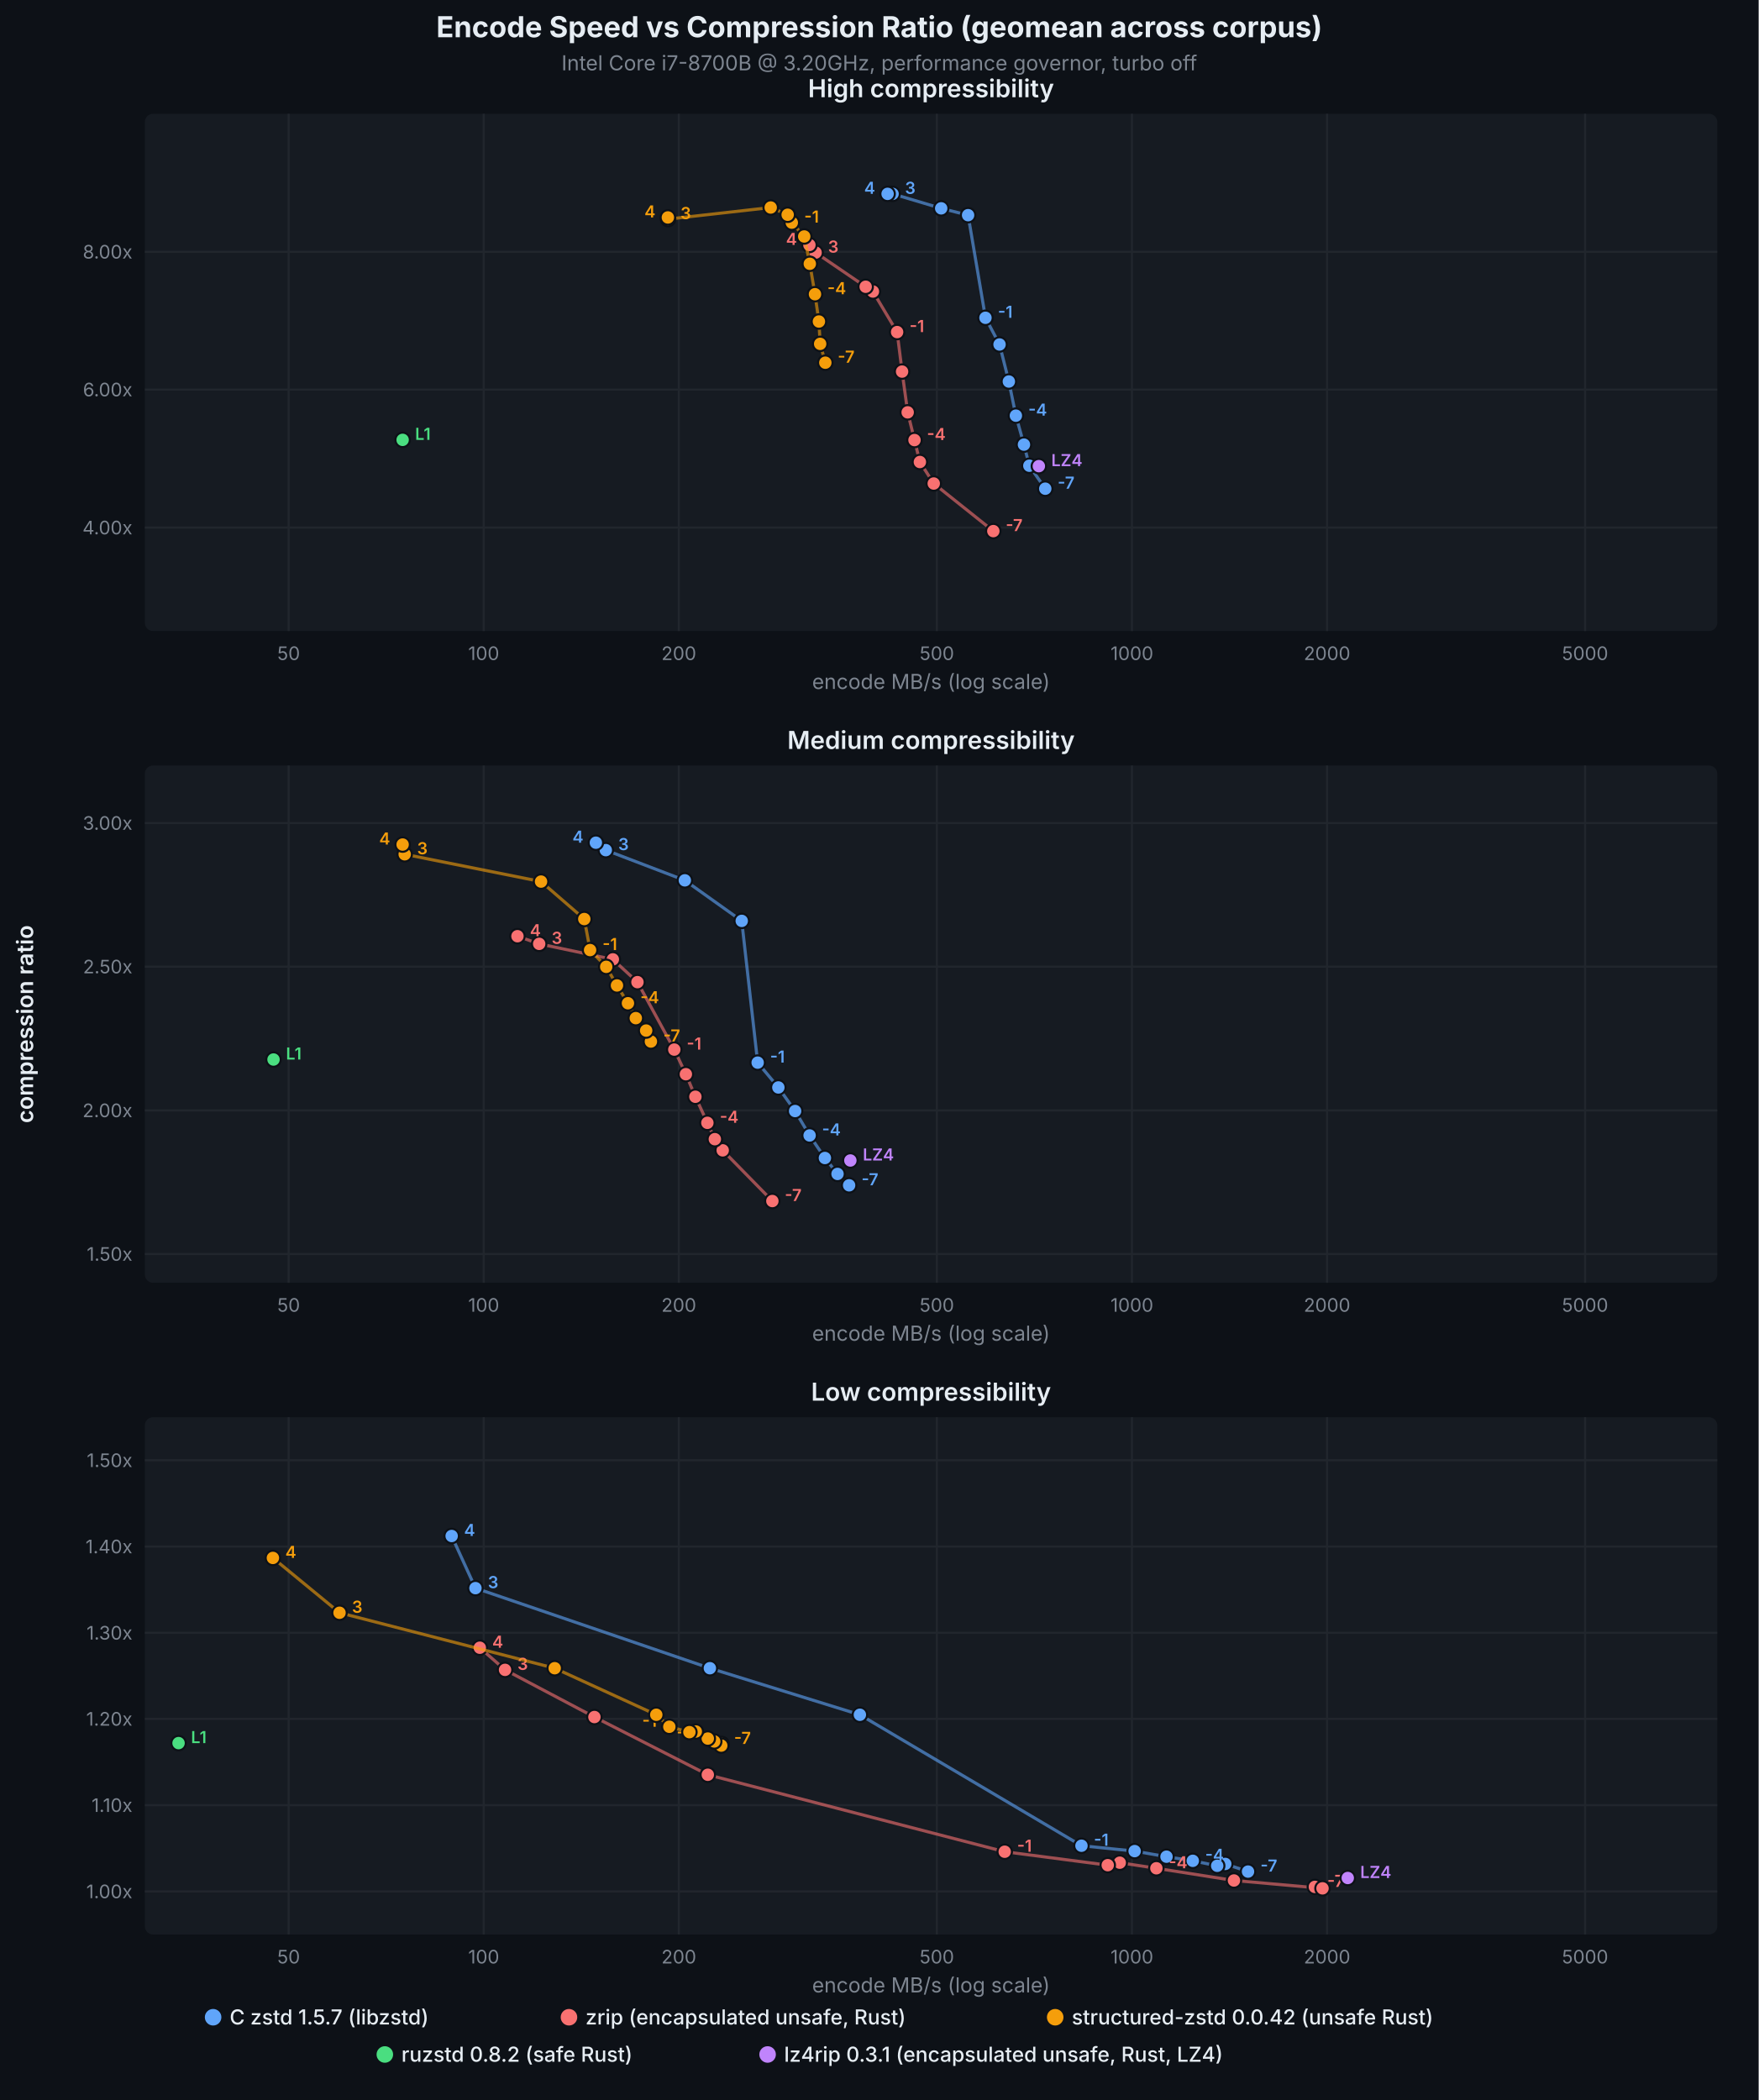
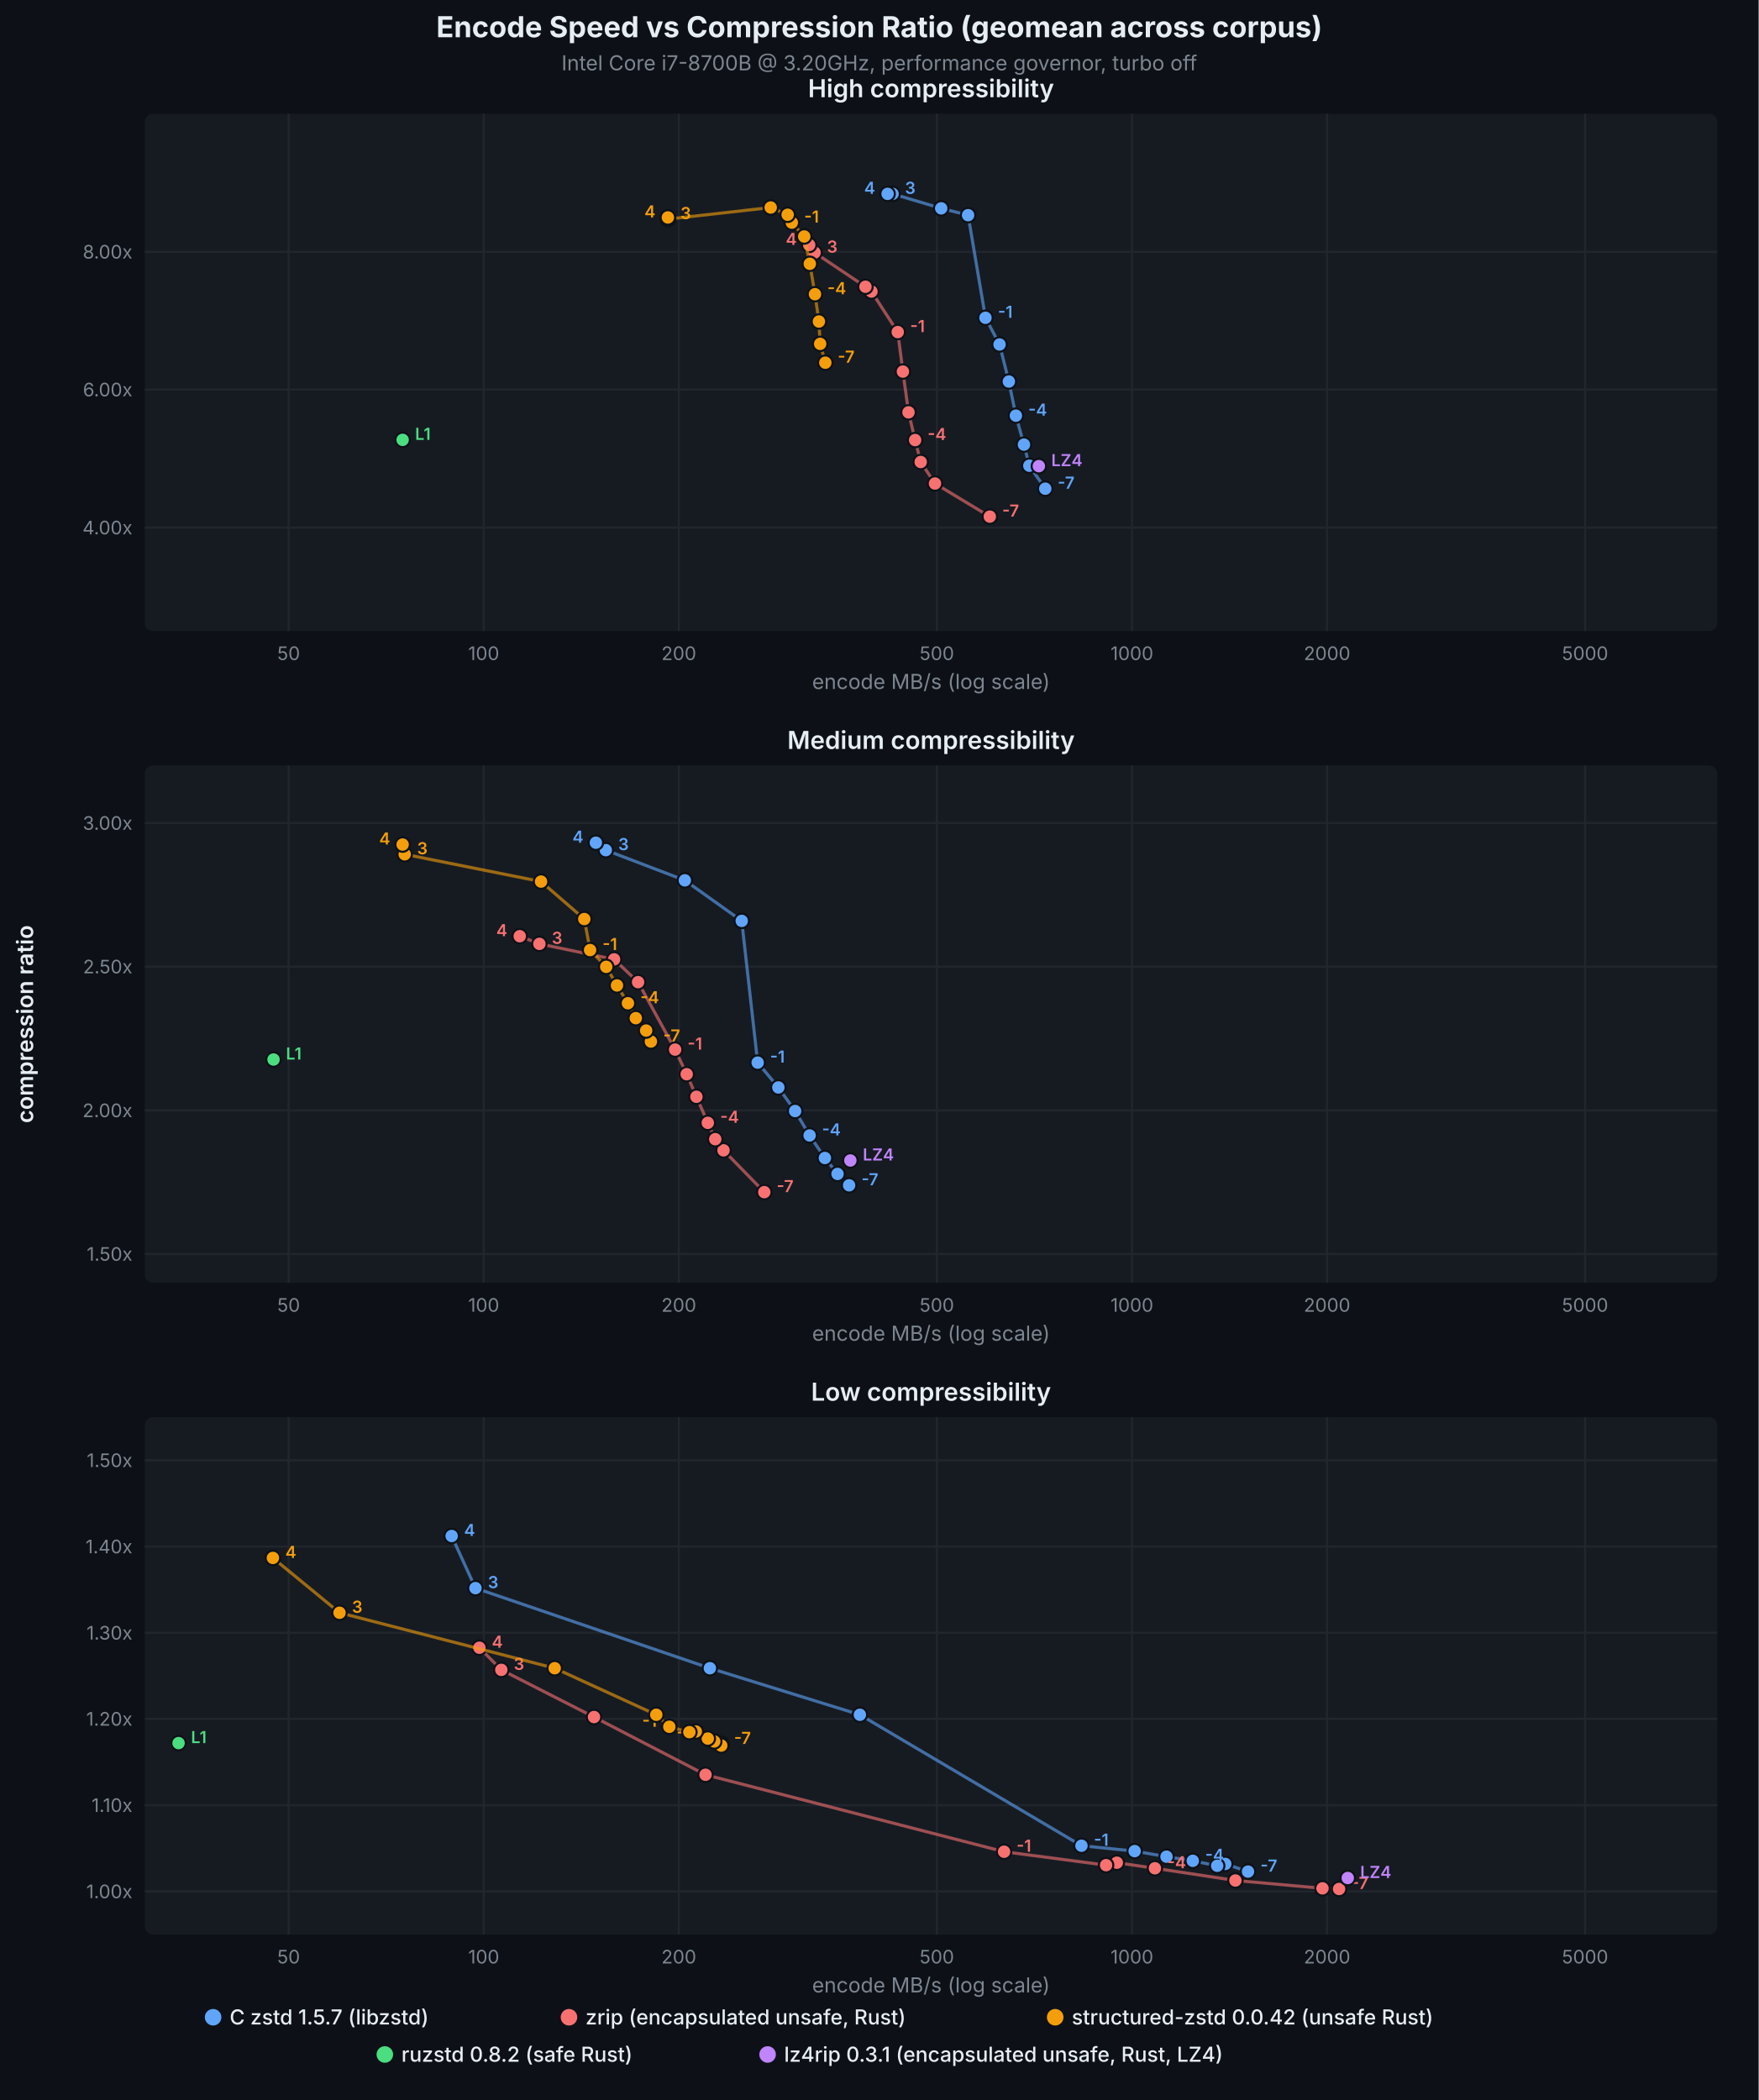
<svg xmlns="http://www.w3.org/2000/svg" viewBox="0 0 850 1015" font-family="system-ui, -apple-system, sans-serif">
  <rect width="850" height="1015" fill="#0d1117" />
  <text x="425.0" y="18" text-anchor="middle" fill="#e6edf3" font-size="14" font-weight="700">Encode Speed vs Compression Ratio (geomean across corpus)</text>
  <text x="425.0" y="34" text-anchor="middle" fill="#7d8590" font-size="10">Intel Core i7-8700B @ 3.20GHz, performance governor, turbo off</text>
  <rect x="70" y="55" width="760" height="250" fill="#161b22" rx="4" />
  <text x="450.0" y="47" text-anchor="middle" fill="#e6edf3" font-size="12" font-weight="600">High compressibility</text>
  <line x1="70" y1="255.0" x2="830" y2="255.0" stroke="#21262d" stroke-width="1" />
  <text x="64" y="255.0" text-anchor="end" dominant-baseline="middle" fill="#7d8590" font-size="9">4.00x</text>
  <line x1="70" y1="188.3" x2="830" y2="188.3" stroke="#21262d" stroke-width="1" />
  <text x="64" y="188.3" text-anchor="end" dominant-baseline="middle" fill="#7d8590" font-size="9">6.00x</text>
  <line x1="70" y1="121.7" x2="830" y2="121.7" stroke="#21262d" stroke-width="1" />
  <text x="64" y="121.7" text-anchor="end" dominant-baseline="middle" fill="#7d8590" font-size="9">8.00x</text>
  <line x1="139.5" y1="55" x2="139.5" y2="305" stroke="#21262d" stroke-width="1" />
  <text x="139.5" y="319" text-anchor="middle" fill="#7d8590" font-size="9">50</text>
  <line x1="233.8" y1="55" x2="233.8" y2="305" stroke="#21262d" stroke-width="1" />
  <text x="233.8" y="319" text-anchor="middle" fill="#7d8590" font-size="9">100</text>
  <line x1="328.1" y1="55" x2="328.1" y2="305" stroke="#21262d" stroke-width="1" />
  <text x="328.1" y="319" text-anchor="middle" fill="#7d8590" font-size="9">200</text>
  <line x1="452.8" y1="55" x2="452.8" y2="305" stroke="#21262d" stroke-width="1" />
  <text x="452.8" y="319" text-anchor="middle" fill="#7d8590" font-size="9">500</text>
  <line x1="547.1" y1="55" x2="547.1" y2="305" stroke="#21262d" stroke-width="1" />
  <text x="547.1" y="319" text-anchor="middle" fill="#7d8590" font-size="9">1000</text>
  <line x1="641.4" y1="55" x2="641.4" y2="305" stroke="#21262d" stroke-width="1" />
  <text x="641.4" y="319" text-anchor="middle" fill="#7d8590" font-size="9">2000</text>
  <line x1="766.1" y1="55" x2="766.1" y2="305" stroke="#21262d" stroke-width="1" />
  <text x="766.1" y="319" text-anchor="middle" fill="#7d8590" font-size="9">5000</text>
  <text x="450.0" y="333" text-anchor="middle" fill="#7d8590" font-size="10">encode MB/s (log scale)</text>
  <path d="M505.2,236.2L497.5,225.1L494.9,214.9L491.0,200.9L487.6,184.4L483.1,166.5L476.3,153.6L467.9,104.0L454.9,100.7L431.4,93.7L429.0,93.7" fill="none" stroke="#60a5fa" stroke-width="1.5" stroke-opacity="0.6" />
  <circle cx="505.2" cy="236.2" r="3.5" fill="#60a5fa" stroke="#0d1117" stroke-width="1" />
  <text x="511.2" y="236.2" text-anchor="start" fill="#60a5fa" font-size="8" font-weight="600">-7</text>
  <circle cx="497.5" cy="225.1" r="3.5" fill="#60a5fa" stroke="#0d1117" stroke-width="1" />
  <circle cx="494.9" cy="214.9" r="3.5" fill="#60a5fa" stroke="#0d1117" stroke-width="1" />
  <circle cx="491.0" cy="200.9" r="3.5" fill="#60a5fa" stroke="#0d1117" stroke-width="1" />
  <text x="497.0" y="200.9" text-anchor="start" fill="#60a5fa" font-size="8" font-weight="600">-4</text>
  <circle cx="487.6" cy="184.4" r="3.5" fill="#60a5fa" stroke="#0d1117" stroke-width="1" />
  <circle cx="483.1" cy="166.5" r="3.5" fill="#60a5fa" stroke="#0d1117" stroke-width="1" />
  <circle cx="476.3" cy="153.6" r="3.5" fill="#60a5fa" stroke="#0d1117" stroke-width="1" />
  <text x="482.3" y="153.6" text-anchor="start" fill="#60a5fa" font-size="8" font-weight="600">-1</text>
  <circle cx="467.9" cy="104.0" r="3.5" fill="#60a5fa" stroke="#0d1117" stroke-width="1" />
  <circle cx="454.9" cy="100.7" r="3.5" fill="#60a5fa" stroke="#0d1117" stroke-width="1" />
  <circle cx="431.4" cy="93.7" r="3.5" fill="#60a5fa" stroke="#0d1117" stroke-width="1" />
  <text x="437.4" y="93.7" text-anchor="start" fill="#60a5fa" font-size="8" font-weight="600">3</text>
  <circle cx="429.0" cy="93.7" r="3.5" fill="#60a5fa" stroke="#0d1117" stroke-width="1" />
  <text x="423.0" y="93.7" text-anchor="end" fill="#60a5fa" font-size="8" font-weight="600">4</text>
-   <path d="M480.1,256.7L451.3,233.7L444.6,223.3L442.0,212.7L438.7,199.3L436.0,179.6L433.6,160.5L421.9,140.9L418.4,138.6L394.2,122.1L391.2,118.4" fill="none" stroke="#f87171" stroke-width="1.5" stroke-opacity="0.6" />
-   <circle cx="480.1" cy="256.7" r="3.5" fill="#f87171" stroke="#0d1117" stroke-width="1" />
-   <text x="486.1" y="256.7" text-anchor="start" fill="#f87171" font-size="8" font-weight="600">-7</text>
-   <circle cx="451.3" cy="233.7" r="3.5" fill="#f87171" stroke="#0d1117" stroke-width="1" />
-   <circle cx="444.6" cy="223.3" r="3.5" fill="#f87171" stroke="#0d1117" stroke-width="1" />
-   <circle cx="442.0" cy="212.7" r="3.5" fill="#f87171" stroke="#0d1117" stroke-width="1" />
-   <text x="448.0" y="212.7" text-anchor="start" fill="#f87171" font-size="8" font-weight="600">-4</text>
-   <circle cx="438.7" cy="199.3" r="3.5" fill="#f87171" stroke="#0d1117" stroke-width="1" />
-   <circle cx="436.0" cy="179.6" r="3.5" fill="#f87171" stroke="#0d1117" stroke-width="1" />
-   <circle cx="433.6" cy="160.5" r="3.5" fill="#f87171" stroke="#0d1117" stroke-width="1" />
-   <text x="439.6" y="160.5" text-anchor="start" fill="#f87171" font-size="8" font-weight="600">-1</text>
-   <circle cx="421.9" cy="140.9" r="3.5" fill="#f87171" stroke="#0d1117" stroke-width="1" />
-   <circle cx="418.4" cy="138.6" r="3.5" fill="#f87171" stroke="#0d1117" stroke-width="1" />
-   <circle cx="394.2" cy="122.1" r="3.5" fill="#f87171" stroke="#0d1117" stroke-width="1" />
-   <text x="400.2" y="122.1" text-anchor="start" fill="#f87171" font-size="8" font-weight="600">3</text>
-   <circle cx="391.2" cy="118.4" r="3.5" fill="#f87171" stroke="#0d1117" stroke-width="1" />
-   <text x="385.2" y="118.4" text-anchor="end" fill="#f87171" font-size="8" font-weight="600">4</text>
+   <path d="M478.4,249.7L451.9,233.7L445.0,223.3L442.3,212.7L439.1,199.3L436.4,179.6L433.9,160.5L421.2,140.9L418.3,138.6L393.7,122.1L391.1,118.4" fill="none" stroke="#f87171" stroke-width="1.5" stroke-opacity="0.6" />
+   <circle cx="478.4" cy="249.7" r="3.5" fill="#f87171" stroke="#0d1117" stroke-width="1" />
+   <text x="484.4" y="249.7" text-anchor="start" fill="#f87171" font-size="8" font-weight="600">-7</text>
+   <circle cx="451.9" cy="233.7" r="3.5" fill="#f87171" stroke="#0d1117" stroke-width="1" />
+   <circle cx="445.0" cy="223.3" r="3.5" fill="#f87171" stroke="#0d1117" stroke-width="1" />
+   <circle cx="442.3" cy="212.7" r="3.5" fill="#f87171" stroke="#0d1117" stroke-width="1" />
+   <text x="448.3" y="212.7" text-anchor="start" fill="#f87171" font-size="8" font-weight="600">-4</text>
+   <circle cx="439.1" cy="199.3" r="3.5" fill="#f87171" stroke="#0d1117" stroke-width="1" />
+   <circle cx="436.4" cy="179.6" r="3.5" fill="#f87171" stroke="#0d1117" stroke-width="1" />
+   <circle cx="433.9" cy="160.5" r="3.5" fill="#f87171" stroke="#0d1117" stroke-width="1" />
+   <text x="439.9" y="160.5" text-anchor="start" fill="#f87171" font-size="8" font-weight="600">-1</text>
+   <circle cx="421.2" cy="140.9" r="3.5" fill="#f87171" stroke="#0d1117" stroke-width="1" />
+   <circle cx="418.3" cy="138.6" r="3.5" fill="#f87171" stroke="#0d1117" stroke-width="1" />
+   <circle cx="393.7" cy="122.1" r="3.5" fill="#f87171" stroke="#0d1117" stroke-width="1" />
+   <text x="399.7" y="122.1" text-anchor="start" fill="#f87171" font-size="8" font-weight="600">3</text>
+   <circle cx="391.1" cy="118.4" r="3.5" fill="#f87171" stroke="#0d1117" stroke-width="1" />
+   <text x="385.1" y="118.4" text-anchor="end" fill="#f87171" font-size="8" font-weight="600">4</text>
  <path d="M398.9,175.3L396.4,166.2L395.8,155.4L393.9,142.2L391.4,127.5L388.7,114.3L382.7,107.6L380.7,103.8L372.5,100.3L322.9,105.9L322.8,105.1" fill="none" stroke="#f59e0b" stroke-width="1.5" stroke-opacity="0.6" />
  <circle cx="398.9" cy="175.3" r="3.5" fill="#f59e0b" stroke="#0d1117" stroke-width="1" />
  <text x="404.9" y="175.3" text-anchor="start" fill="#f59e0b" font-size="8" font-weight="600">-7</text>
  <circle cx="396.4" cy="166.2" r="3.5" fill="#f59e0b" stroke="#0d1117" stroke-width="1" />
  <circle cx="395.8" cy="155.4" r="3.5" fill="#f59e0b" stroke="#0d1117" stroke-width="1" />
  <circle cx="393.9" cy="142.2" r="3.5" fill="#f59e0b" stroke="#0d1117" stroke-width="1" />
  <text x="399.9" y="142.2" text-anchor="start" fill="#f59e0b" font-size="8" font-weight="600">-4</text>
  <circle cx="391.4" cy="127.5" r="3.5" fill="#f59e0b" stroke="#0d1117" stroke-width="1" />
  <circle cx="388.7" cy="114.3" r="3.5" fill="#f59e0b" stroke="#0d1117" stroke-width="1" />
  <circle cx="382.7" cy="107.6" r="3.5" fill="#f59e0b" stroke="#0d1117" stroke-width="1" />
  <text x="388.7" y="107.6" text-anchor="start" fill="#f59e0b" font-size="8" font-weight="600">-1</text>
  <circle cx="380.7" cy="103.8" r="3.5" fill="#f59e0b" stroke="#0d1117" stroke-width="1" />
  <circle cx="372.5" cy="100.3" r="3.5" fill="#f59e0b" stroke="#0d1117" stroke-width="1" />
  <circle cx="322.9" cy="105.9" r="3.5" fill="#f59e0b" stroke="#0d1117" stroke-width="1" />
  <text x="328.9" y="105.9" text-anchor="start" fill="#f59e0b" font-size="8" font-weight="600">3</text>
  <circle cx="322.8" cy="105.1" r="3.5" fill="#f59e0b" stroke="#0d1117" stroke-width="1" />
  <text x="316.8" y="105.1" text-anchor="end" fill="#f59e0b" font-size="8" font-weight="600">4</text>
  <circle cx="194.6" cy="212.6" r="3.5" fill="#4ade80" stroke="#0d1117" stroke-width="1" />
  <text x="200.6" y="212.6" text-anchor="start" fill="#4ade80" font-size="8" font-weight="600">L1</text>
  <circle cx="502.1" cy="225.3" r="3.5" fill="#c084fc" stroke="#0d1117" stroke-width="1" />
  <text x="508.1" y="225.3" text-anchor="start" fill="#c084fc" font-size="8" font-weight="600">LZ4</text>
  <rect x="70" y="370" width="760" height="250" fill="#161b22" rx="4" />
  <text x="450.0" y="362" text-anchor="middle" fill="#e6edf3" font-size="12" font-weight="600">Medium compressibility</text>
  <line x1="70" y1="606.1" x2="830" y2="606.1" stroke="#21262d" stroke-width="1" />
  <text x="64" y="606.1" text-anchor="end" dominant-baseline="middle" fill="#7d8590" font-size="9">1.50x</text>
  <line x1="70" y1="536.7" x2="830" y2="536.7" stroke="#21262d" stroke-width="1" />
  <text x="64" y="536.7" text-anchor="end" dominant-baseline="middle" fill="#7d8590" font-size="9">2.00x</text>
  <line x1="70" y1="467.2" x2="830" y2="467.2" stroke="#21262d" stroke-width="1" />
  <text x="64" y="467.2" text-anchor="end" dominant-baseline="middle" fill="#7d8590" font-size="9">2.50x</text>
  <line x1="70" y1="397.8" x2="830" y2="397.8" stroke="#21262d" stroke-width="1" />
  <text x="64" y="397.8" text-anchor="end" dominant-baseline="middle" fill="#7d8590" font-size="9">3.00x</text>
  <line x1="139.5" y1="370" x2="139.5" y2="620" stroke="#21262d" stroke-width="1" />
  <text x="139.5" y="634" text-anchor="middle" fill="#7d8590" font-size="9">50</text>
  <line x1="233.8" y1="370" x2="233.8" y2="620" stroke="#21262d" stroke-width="1" />
  <text x="233.8" y="634" text-anchor="middle" fill="#7d8590" font-size="9">100</text>
  <line x1="328.1" y1="370" x2="328.1" y2="620" stroke="#21262d" stroke-width="1" />
  <text x="328.1" y="634" text-anchor="middle" fill="#7d8590" font-size="9">200</text>
  <line x1="452.8" y1="370" x2="452.8" y2="620" stroke="#21262d" stroke-width="1" />
  <text x="452.8" y="634" text-anchor="middle" fill="#7d8590" font-size="9">500</text>
  <line x1="547.1" y1="370" x2="547.1" y2="620" stroke="#21262d" stroke-width="1" />
  <text x="547.1" y="634" text-anchor="middle" fill="#7d8590" font-size="9">1000</text>
  <line x1="641.4" y1="370" x2="641.4" y2="620" stroke="#21262d" stroke-width="1" />
  <text x="641.4" y="634" text-anchor="middle" fill="#7d8590" font-size="9">2000</text>
  <line x1="766.1" y1="370" x2="766.1" y2="620" stroke="#21262d" stroke-width="1" />
  <text x="766.1" y="634" text-anchor="middle" fill="#7d8590" font-size="9">5000</text>
  <text x="450.0" y="648" text-anchor="middle" fill="#7d8590" font-size="10">encode MB/s (log scale)</text>
  <path d="M410.4,572.9L404.8,567.4L398.7,559.7L391.3,548.8L384.3,537.0L376.2,525.6L366.2,513.6L358.5,445.1L331.0,425.5L292.8,410.9L288.0,407.3" fill="none" stroke="#60a5fa" stroke-width="1.5" stroke-opacity="0.6" />
  <circle cx="410.4" cy="572.9" r="3.5" fill="#60a5fa" stroke="#0d1117" stroke-width="1" />
  <text x="416.4" y="572.9" text-anchor="start" fill="#60a5fa" font-size="8" font-weight="600">-7</text>
  <circle cx="404.8" cy="567.4" r="3.5" fill="#60a5fa" stroke="#0d1117" stroke-width="1" />
  <circle cx="398.7" cy="559.7" r="3.5" fill="#60a5fa" stroke="#0d1117" stroke-width="1" />
  <circle cx="391.3" cy="548.8" r="3.5" fill="#60a5fa" stroke="#0d1117" stroke-width="1" />
  <text x="397.3" y="548.8" text-anchor="start" fill="#60a5fa" font-size="8" font-weight="600">-4</text>
  <circle cx="384.3" cy="537.0" r="3.5" fill="#60a5fa" stroke="#0d1117" stroke-width="1" />
  <circle cx="376.2" cy="525.6" r="3.5" fill="#60a5fa" stroke="#0d1117" stroke-width="1" />
  <circle cx="366.2" cy="513.6" r="3.5" fill="#60a5fa" stroke="#0d1117" stroke-width="1" />
  <text x="372.2" y="513.6" text-anchor="start" fill="#60a5fa" font-size="8" font-weight="600">-1</text>
  <circle cx="358.5" cy="445.1" r="3.5" fill="#60a5fa" stroke="#0d1117" stroke-width="1" />
  <circle cx="331.0" cy="425.5" r="3.5" fill="#60a5fa" stroke="#0d1117" stroke-width="1" />
  <circle cx="292.8" cy="410.9" r="3.5" fill="#60a5fa" stroke="#0d1117" stroke-width="1" />
  <text x="298.8" y="410.9" text-anchor="start" fill="#60a5fa" font-size="8" font-weight="600">3</text>
  <circle cx="288.0" cy="407.3" r="3.5" fill="#60a5fa" stroke="#0d1117" stroke-width="1" />
  <text x="282.0" y="407.3" text-anchor="end" fill="#60a5fa" font-size="8" font-weight="600">4</text>
-   <path d="M373.3,580.5L349.3,556.0L345.5,550.6L341.9,542.7L336.1,530.1L331.5,519.2L325.9,507.3L308.1,474.7L296.2,463.7L260.6,456.2L250.1,452.5" fill="none" stroke="#f87171" stroke-width="1.5" stroke-opacity="0.6" />
-   <circle cx="373.3" cy="580.5" r="3.5" fill="#f87171" stroke="#0d1117" stroke-width="1" />
-   <text x="379.3" y="580.5" text-anchor="start" fill="#f87171" font-size="8" font-weight="600">-7</text>
-   <circle cx="349.3" cy="556.0" r="3.5" fill="#f87171" stroke="#0d1117" stroke-width="1" />
-   <circle cx="345.5" cy="550.6" r="3.5" fill="#f87171" stroke="#0d1117" stroke-width="1" />
-   <circle cx="341.9" cy="542.7" r="3.5" fill="#f87171" stroke="#0d1117" stroke-width="1" />
-   <text x="347.9" y="542.7" text-anchor="start" fill="#f87171" font-size="8" font-weight="600">-4</text>
-   <circle cx="336.1" cy="530.1" r="3.5" fill="#f87171" stroke="#0d1117" stroke-width="1" />
-   <circle cx="331.5" cy="519.2" r="3.5" fill="#f87171" stroke="#0d1117" stroke-width="1" />
-   <circle cx="325.9" cy="507.3" r="3.5" fill="#f87171" stroke="#0d1117" stroke-width="1" />
-   <text x="331.9" y="507.3" text-anchor="start" fill="#f87171" font-size="8" font-weight="600">-1</text>
-   <circle cx="308.1" cy="474.7" r="3.5" fill="#f87171" stroke="#0d1117" stroke-width="1" />
-   <circle cx="296.2" cy="463.7" r="3.5" fill="#f87171" stroke="#0d1117" stroke-width="1" />
-   <circle cx="260.6" cy="456.2" r="3.5" fill="#f87171" stroke="#0d1117" stroke-width="1" />
-   <text x="266.6" y="456.2" text-anchor="start" fill="#f87171" font-size="8" font-weight="600">3</text>
-   <circle cx="250.1" cy="452.5" r="3.5" fill="#f87171" stroke="#0d1117" stroke-width="1" />
-   <text x="256.1" y="452.5" text-anchor="start" fill="#f87171" font-size="8" font-weight="600">4</text>
+   <path d="M369.4,576.2L349.7,556.0L345.7,550.6L342.1,542.7L336.6,530.1L331.9,519.2L326.3,507.3L308.4,474.7L296.8,463.7L260.7,456.2L251.2,452.5" fill="none" stroke="#f87171" stroke-width="1.5" stroke-opacity="0.6" />
+   <circle cx="369.4" cy="576.2" r="3.5" fill="#f87171" stroke="#0d1117" stroke-width="1" />
+   <text x="375.4" y="576.2" text-anchor="start" fill="#f87171" font-size="8" font-weight="600">-7</text>
+   <circle cx="349.7" cy="556.0" r="3.5" fill="#f87171" stroke="#0d1117" stroke-width="1" />
+   <circle cx="345.7" cy="550.6" r="3.5" fill="#f87171" stroke="#0d1117" stroke-width="1" />
+   <circle cx="342.1" cy="542.7" r="3.5" fill="#f87171" stroke="#0d1117" stroke-width="1" />
+   <text x="348.1" y="542.7" text-anchor="start" fill="#f87171" font-size="8" font-weight="600">-4</text>
+   <circle cx="336.6" cy="530.1" r="3.5" fill="#f87171" stroke="#0d1117" stroke-width="1" />
+   <circle cx="331.9" cy="519.2" r="3.5" fill="#f87171" stroke="#0d1117" stroke-width="1" />
+   <circle cx="326.3" cy="507.3" r="3.5" fill="#f87171" stroke="#0d1117" stroke-width="1" />
+   <text x="332.3" y="507.3" text-anchor="start" fill="#f87171" font-size="8" font-weight="600">-1</text>
+   <circle cx="308.4" cy="474.7" r="3.5" fill="#f87171" stroke="#0d1117" stroke-width="1" />
+   <circle cx="296.8" cy="463.7" r="3.5" fill="#f87171" stroke="#0d1117" stroke-width="1" />
+   <circle cx="260.7" cy="456.2" r="3.5" fill="#f87171" stroke="#0d1117" stroke-width="1" />
+   <text x="266.7" y="456.2" text-anchor="start" fill="#f87171" font-size="8" font-weight="600">3</text>
+   <circle cx="251.2" cy="452.5" r="3.5" fill="#f87171" stroke="#0d1117" stroke-width="1" />
+   <text x="245.2" y="452.5" text-anchor="end" fill="#f87171" font-size="8" font-weight="600">4</text>
  <path d="M314.6,503.4L312.3,498.1L307.3,492.1L303.5,484.9L298.2,476.3L293.0,467.3L285.2,459.2L282.4,444.2L261.5,426.1L195.6,412.9L194.6,408.2" fill="none" stroke="#f59e0b" stroke-width="1.5" stroke-opacity="0.6" />
  <circle cx="314.6" cy="503.4" r="3.5" fill="#f59e0b" stroke="#0d1117" stroke-width="1" />
  <text x="320.6" y="503.4" text-anchor="start" fill="#f59e0b" font-size="8" font-weight="600">-7</text>
  <circle cx="312.3" cy="498.1" r="3.5" fill="#f59e0b" stroke="#0d1117" stroke-width="1" />
  <circle cx="307.3" cy="492.1" r="3.5" fill="#f59e0b" stroke="#0d1117" stroke-width="1" />
  <circle cx="303.5" cy="484.9" r="3.5" fill="#f59e0b" stroke="#0d1117" stroke-width="1" />
  <text x="309.5" y="484.9" text-anchor="start" fill="#f59e0b" font-size="8" font-weight="600">-4</text>
  <circle cx="298.2" cy="476.3" r="3.5" fill="#f59e0b" stroke="#0d1117" stroke-width="1" />
  <circle cx="293.0" cy="467.3" r="3.5" fill="#f59e0b" stroke="#0d1117" stroke-width="1" />
  <circle cx="285.2" cy="459.2" r="3.5" fill="#f59e0b" stroke="#0d1117" stroke-width="1" />
  <text x="291.2" y="459.2" text-anchor="start" fill="#f59e0b" font-size="8" font-weight="600">-1</text>
  <circle cx="282.4" cy="444.2" r="3.5" fill="#f59e0b" stroke="#0d1117" stroke-width="1" />
  <circle cx="261.5" cy="426.1" r="3.5" fill="#f59e0b" stroke="#0d1117" stroke-width="1" />
  <circle cx="195.6" cy="412.9" r="3.5" fill="#f59e0b" stroke="#0d1117" stroke-width="1" />
  <text x="201.6" y="412.9" text-anchor="start" fill="#f59e0b" font-size="8" font-weight="600">3</text>
  <circle cx="194.6" cy="408.2" r="3.5" fill="#f59e0b" stroke="#0d1117" stroke-width="1" />
  <text x="188.6" y="408.2" text-anchor="end" fill="#f59e0b" font-size="8" font-weight="600">4</text>
  <circle cx="132.2" cy="512.1" r="3.5" fill="#4ade80" stroke="#0d1117" stroke-width="1" />
  <text x="138.2" y="512.1" text-anchor="start" fill="#4ade80" font-size="8" font-weight="600">L1</text>
  <circle cx="411.0" cy="560.9" r="3.5" fill="#c084fc" stroke="#0d1117" stroke-width="1" />
  <text x="417.0" y="560.9" text-anchor="start" fill="#c084fc" font-size="8" font-weight="600">LZ4</text>
  <rect x="70" y="685" width="760" height="250" fill="#161b22" rx="4" />
  <text x="450.0" y="677" text-anchor="middle" fill="#e6edf3" font-size="12" font-weight="600">Low compressibility</text>
  <line x1="70" y1="914.2" x2="830" y2="914.2" stroke="#21262d" stroke-width="1" />
  <text x="64" y="914.2" text-anchor="end" dominant-baseline="middle" fill="#7d8590" font-size="9">1.00x</text>
  <line x1="70" y1="872.5" x2="830" y2="872.5" stroke="#21262d" stroke-width="1" />
  <text x="64" y="872.5" text-anchor="end" dominant-baseline="middle" fill="#7d8590" font-size="9">1.10x</text>
  <line x1="70" y1="830.8" x2="830" y2="830.8" stroke="#21262d" stroke-width="1" />
  <text x="64" y="830.8" text-anchor="end" dominant-baseline="middle" fill="#7d8590" font-size="9">1.20x</text>
  <line x1="70" y1="789.2" x2="830" y2="789.2" stroke="#21262d" stroke-width="1" />
  <text x="64" y="789.2" text-anchor="end" dominant-baseline="middle" fill="#7d8590" font-size="9">1.30x</text>
  <line x1="70" y1="747.5" x2="830" y2="747.5" stroke="#21262d" stroke-width="1" />
  <text x="64" y="747.5" text-anchor="end" dominant-baseline="middle" fill="#7d8590" font-size="9">1.40x</text>
  <line x1="70" y1="705.8" x2="830" y2="705.8" stroke="#21262d" stroke-width="1" />
  <text x="64" y="705.8" text-anchor="end" dominant-baseline="middle" fill="#7d8590" font-size="9">1.50x</text>
  <line x1="139.5" y1="685" x2="139.5" y2="935" stroke="#21262d" stroke-width="1" />
  <text x="139.5" y="949" text-anchor="middle" fill="#7d8590" font-size="9">50</text>
  <line x1="233.8" y1="685" x2="233.8" y2="935" stroke="#21262d" stroke-width="1" />
  <text x="233.8" y="949" text-anchor="middle" fill="#7d8590" font-size="9">100</text>
  <line x1="328.1" y1="685" x2="328.1" y2="935" stroke="#21262d" stroke-width="1" />
  <text x="328.1" y="949" text-anchor="middle" fill="#7d8590" font-size="9">200</text>
  <line x1="452.8" y1="685" x2="452.8" y2="935" stroke="#21262d" stroke-width="1" />
  <text x="452.8" y="949" text-anchor="middle" fill="#7d8590" font-size="9">500</text>
  <line x1="547.1" y1="685" x2="547.1" y2="935" stroke="#21262d" stroke-width="1" />
  <text x="547.1" y="949" text-anchor="middle" fill="#7d8590" font-size="9">1000</text>
  <line x1="641.4" y1="685" x2="641.4" y2="935" stroke="#21262d" stroke-width="1" />
  <text x="641.4" y="949" text-anchor="middle" fill="#7d8590" font-size="9">2000</text>
  <line x1="766.1" y1="685" x2="766.1" y2="935" stroke="#21262d" stroke-width="1" />
  <text x="766.1" y="949" text-anchor="middle" fill="#7d8590" font-size="9">5000</text>
  <text x="450.0" y="963" text-anchor="middle" fill="#7d8590" font-size="10">encode MB/s (log scale)</text>
  <path d="M603.2,904.6L592.2,900.9L588.3,901.8L576.5,899.4L563.8,897.4L548.4,894.7L522.7,892.1L415.6,828.8L343.1,806.3L229.8,767.6L218.3,742.4" fill="none" stroke="#60a5fa" stroke-width="1.5" stroke-opacity="0.6" />
  <circle cx="603.2" cy="904.6" r="3.5" fill="#60a5fa" stroke="#0d1117" stroke-width="1" />
  <text x="609.2" y="904.6" text-anchor="start" fill="#60a5fa" font-size="8" font-weight="600">-7</text>
  <circle cx="592.2" cy="900.9" r="3.5" fill="#60a5fa" stroke="#0d1117" stroke-width="1" />
  <circle cx="588.3" cy="901.8" r="3.5" fill="#60a5fa" stroke="#0d1117" stroke-width="1" />
  <circle cx="576.5" cy="899.4" r="3.5" fill="#60a5fa" stroke="#0d1117" stroke-width="1" />
  <text x="582.5" y="899.4" text-anchor="start" fill="#60a5fa" font-size="8" font-weight="600">-4</text>
  <circle cx="563.8" cy="897.4" r="3.5" fill="#60a5fa" stroke="#0d1117" stroke-width="1" />
  <circle cx="548.4" cy="894.7" r="3.5" fill="#60a5fa" stroke="#0d1117" stroke-width="1" />
  <circle cx="522.7" cy="892.1" r="3.5" fill="#60a5fa" stroke="#0d1117" stroke-width="1" />
  <text x="528.7" y="892.1" text-anchor="start" fill="#60a5fa" font-size="8" font-weight="600">-1</text>
  <circle cx="415.6" cy="828.8" r="3.5" fill="#60a5fa" stroke="#0d1117" stroke-width="1" />
  <circle cx="343.1" cy="806.3" r="3.5" fill="#60a5fa" stroke="#0d1117" stroke-width="1" />
  <circle cx="229.8" cy="767.6" r="3.5" fill="#60a5fa" stroke="#0d1117" stroke-width="1" />
  <text x="235.8" y="767.6" text-anchor="start" fill="#60a5fa" font-size="8" font-weight="600">3</text>
  <circle cx="218.3" cy="742.4" r="3.5" fill="#60a5fa" stroke="#0d1117" stroke-width="1" />
  <text x="224.3" y="742.4" text-anchor="start" fill="#60a5fa" font-size="8" font-weight="600">4</text>
-   <path d="M635.5,912.0L639.2,912.7L596.4,908.9L558.9,903.0L541.2,900.3L535.4,901.5L485.6,895.0L342.1,857.8L287.3,829.9L244.1,807.1L231.9,796.4" fill="none" stroke="#f87171" stroke-width="1.5" stroke-opacity="0.6" />
-   <circle cx="635.5" cy="912.0" r="3.5" fill="#f87171" stroke="#0d1117" stroke-width="1" />
-   <text x="641.5" y="912.0" text-anchor="start" fill="#f87171" font-size="8" font-weight="600">-7</text>
+   <path d="M647.2,913.0L639.2,912.7L597.1,908.9L558.2,903.0L539.8,900.3L534.6,901.5L485.3,895.0L341.0,857.8L287.1,829.9L242.3,807.1L231.7,796.4" fill="none" stroke="#f87171" stroke-width="1.5" stroke-opacity="0.6" />
+   <circle cx="647.2" cy="913.0" r="3.5" fill="#f87171" stroke="#0d1117" stroke-width="1" />
+   <text x="653.2" y="913.0" text-anchor="start" fill="#f87171" font-size="8" font-weight="600">-7</text>
  <circle cx="639.2" cy="912.7" r="3.5" fill="#f87171" stroke="#0d1117" stroke-width="1" />
-   <circle cx="596.4" cy="908.9" r="3.5" fill="#f87171" stroke="#0d1117" stroke-width="1" />
-   <circle cx="558.9" cy="903.0" r="3.5" fill="#f87171" stroke="#0d1117" stroke-width="1" />
-   <text x="564.9" y="903.0" text-anchor="start" fill="#f87171" font-size="8" font-weight="600">-4</text>
-   <circle cx="541.2" cy="900.3" r="3.5" fill="#f87171" stroke="#0d1117" stroke-width="1" />
-   <circle cx="535.4" cy="901.5" r="3.5" fill="#f87171" stroke="#0d1117" stroke-width="1" />
-   <circle cx="485.6" cy="895.0" r="3.5" fill="#f87171" stroke="#0d1117" stroke-width="1" />
-   <text x="491.6" y="895.0" text-anchor="start" fill="#f87171" font-size="8" font-weight="600">-1</text>
-   <circle cx="342.1" cy="857.8" r="3.5" fill="#f87171" stroke="#0d1117" stroke-width="1" />
-   <circle cx="287.3" cy="829.9" r="3.5" fill="#f87171" stroke="#0d1117" stroke-width="1" />
-   <circle cx="244.1" cy="807.1" r="3.5" fill="#f87171" stroke="#0d1117" stroke-width="1" />
-   <text x="250.1" y="807.1" text-anchor="start" fill="#f87171" font-size="8" font-weight="600">3</text>
-   <circle cx="231.9" cy="796.4" r="3.5" fill="#f87171" stroke="#0d1117" stroke-width="1" />
-   <text x="237.9" y="796.4" text-anchor="start" fill="#f87171" font-size="8" font-weight="600">4</text>
+   <circle cx="597.1" cy="908.9" r="3.5" fill="#f87171" stroke="#0d1117" stroke-width="1" />
+   <circle cx="558.2" cy="903.0" r="3.5" fill="#f87171" stroke="#0d1117" stroke-width="1" />
+   <text x="564.2" y="903.0" text-anchor="start" fill="#f87171" font-size="8" font-weight="600">-4</text>
+   <circle cx="539.8" cy="900.3" r="3.5" fill="#f87171" stroke="#0d1117" stroke-width="1" />
+   <circle cx="534.6" cy="901.5" r="3.5" fill="#f87171" stroke="#0d1117" stroke-width="1" />
+   <circle cx="485.3" cy="895.0" r="3.5" fill="#f87171" stroke="#0d1117" stroke-width="1" />
+   <text x="491.3" y="895.0" text-anchor="start" fill="#f87171" font-size="8" font-weight="600">-1</text>
+   <circle cx="341.0" cy="857.8" r="3.5" fill="#f87171" stroke="#0d1117" stroke-width="1" />
+   <circle cx="287.1" cy="829.9" r="3.5" fill="#f87171" stroke="#0d1117" stroke-width="1" />
+   <circle cx="242.3" cy="807.1" r="3.5" fill="#f87171" stroke="#0d1117" stroke-width="1" />
+   <text x="248.3" y="807.1" text-anchor="start" fill="#f87171" font-size="8" font-weight="600">3</text>
+   <circle cx="231.7" cy="796.4" r="3.5" fill="#f87171" stroke="#0d1117" stroke-width="1" />
+   <text x="237.7" y="796.4" text-anchor="start" fill="#f87171" font-size="8" font-weight="600">4</text>
  <path d="M348.8,842.9L348.6,843.7L345.2,841.7L342.1,840.3L336.3,836.9L333.2,837.2L323.5,834.6L317.2,828.8L268.1,806.3L164.1,779.5L131.9,753.0" fill="none" stroke="#f59e0b" stroke-width="1.5" stroke-opacity="0.6" />
  <circle cx="348.8" cy="842.9" r="3.5" fill="#f59e0b" stroke="#0d1117" stroke-width="1" />
  <text x="354.8" y="842.9" text-anchor="start" fill="#f59e0b" font-size="8" font-weight="600">-7</text>
  <circle cx="348.6" cy="843.7" r="3.5" fill="#f59e0b" stroke="#0d1117" stroke-width="1" />
  <circle cx="345.2" cy="841.7" r="3.5" fill="#f59e0b" stroke="#0d1117" stroke-width="1" />
  <circle cx="342.1" cy="840.3" r="3.5" fill="#f59e0b" stroke="#0d1117" stroke-width="1" />
  <text x="336.1" y="840.3" text-anchor="end" fill="#f59e0b" font-size="8" font-weight="600">-4</text>
  <circle cx="336.3" cy="836.9" r="3.5" fill="#f59e0b" stroke="#0d1117" stroke-width="1" />
  <circle cx="333.2" cy="837.2" r="3.5" fill="#f59e0b" stroke="#0d1117" stroke-width="1" />
  <circle cx="323.5" cy="834.6" r="3.5" fill="#f59e0b" stroke="#0d1117" stroke-width="1" />
  <text x="317.5" y="834.6" text-anchor="end" fill="#f59e0b" font-size="8" font-weight="600">-1</text>
  <circle cx="317.2" cy="828.8" r="3.5" fill="#f59e0b" stroke="#0d1117" stroke-width="1" />
  <circle cx="268.1" cy="806.3" r="3.5" fill="#f59e0b" stroke="#0d1117" stroke-width="1" />
  <circle cx="164.1" cy="779.5" r="3.5" fill="#f59e0b" stroke="#0d1117" stroke-width="1" />
  <text x="170.1" y="779.5" text-anchor="start" fill="#f59e0b" font-size="8" font-weight="600">3</text>
  <circle cx="131.9" cy="753.0" r="3.5" fill="#f59e0b" stroke="#0d1117" stroke-width="1" />
  <text x="137.9" y="753.0" text-anchor="start" fill="#f59e0b" font-size="8" font-weight="600">4</text>
  <circle cx="86.3" cy="842.5" r="3.5" fill="#4ade80" stroke="#0d1117" stroke-width="1" />
  <text x="92.3" y="842.5" text-anchor="start" fill="#4ade80" font-size="8" font-weight="600">L1</text>
  <circle cx="651.4" cy="907.7" r="3.5" fill="#c084fc" stroke="#0d1117" stroke-width="1" />
  <text x="657.4" y="907.7" text-anchor="start" fill="#c084fc" font-size="8" font-weight="600">LZ4</text>
  <text x="16" y="495.0" text-anchor="middle" fill="#e6edf3" font-size="11" font-weight="600" transform="rotate(-90,16,495.0)">compression ratio</text>
  <circle cx="103" cy="975" r="4" fill="#60a5fa" />
  <text x="111" y="978.5" fill="#e6edf3" font-size="10" font-weight="500">C zstd 1.5.7 (libzstd)</text>
  <circle cx="275" cy="975" r="4" fill="#f87171" />
  <text x="283" y="978.5" fill="#e6edf3" font-size="10" font-weight="500">zrip (encapsulated unsafe, Rust)</text>
  <circle cx="510" cy="975" r="4" fill="#f59e0b" />
  <text x="518" y="978.5" fill="#e6edf3" font-size="10" font-weight="500">structured-zstd 0.0.42 (unsafe Rust)</text>
  <circle cx="186" cy="993" r="4" fill="#4ade80" />
  <text x="194" y="996.5" fill="#e6edf3" font-size="10" font-weight="500">ruzstd 0.8.2 (safe Rust)</text>
  <circle cx="371" cy="993" r="4" fill="#c084fc" />
  <text x="379" y="996.5" fill="#e6edf3" font-size="10" font-weight="500">lz4rip 0.3.1 (encapsulated unsafe, Rust, LZ4)</text>
</svg>
